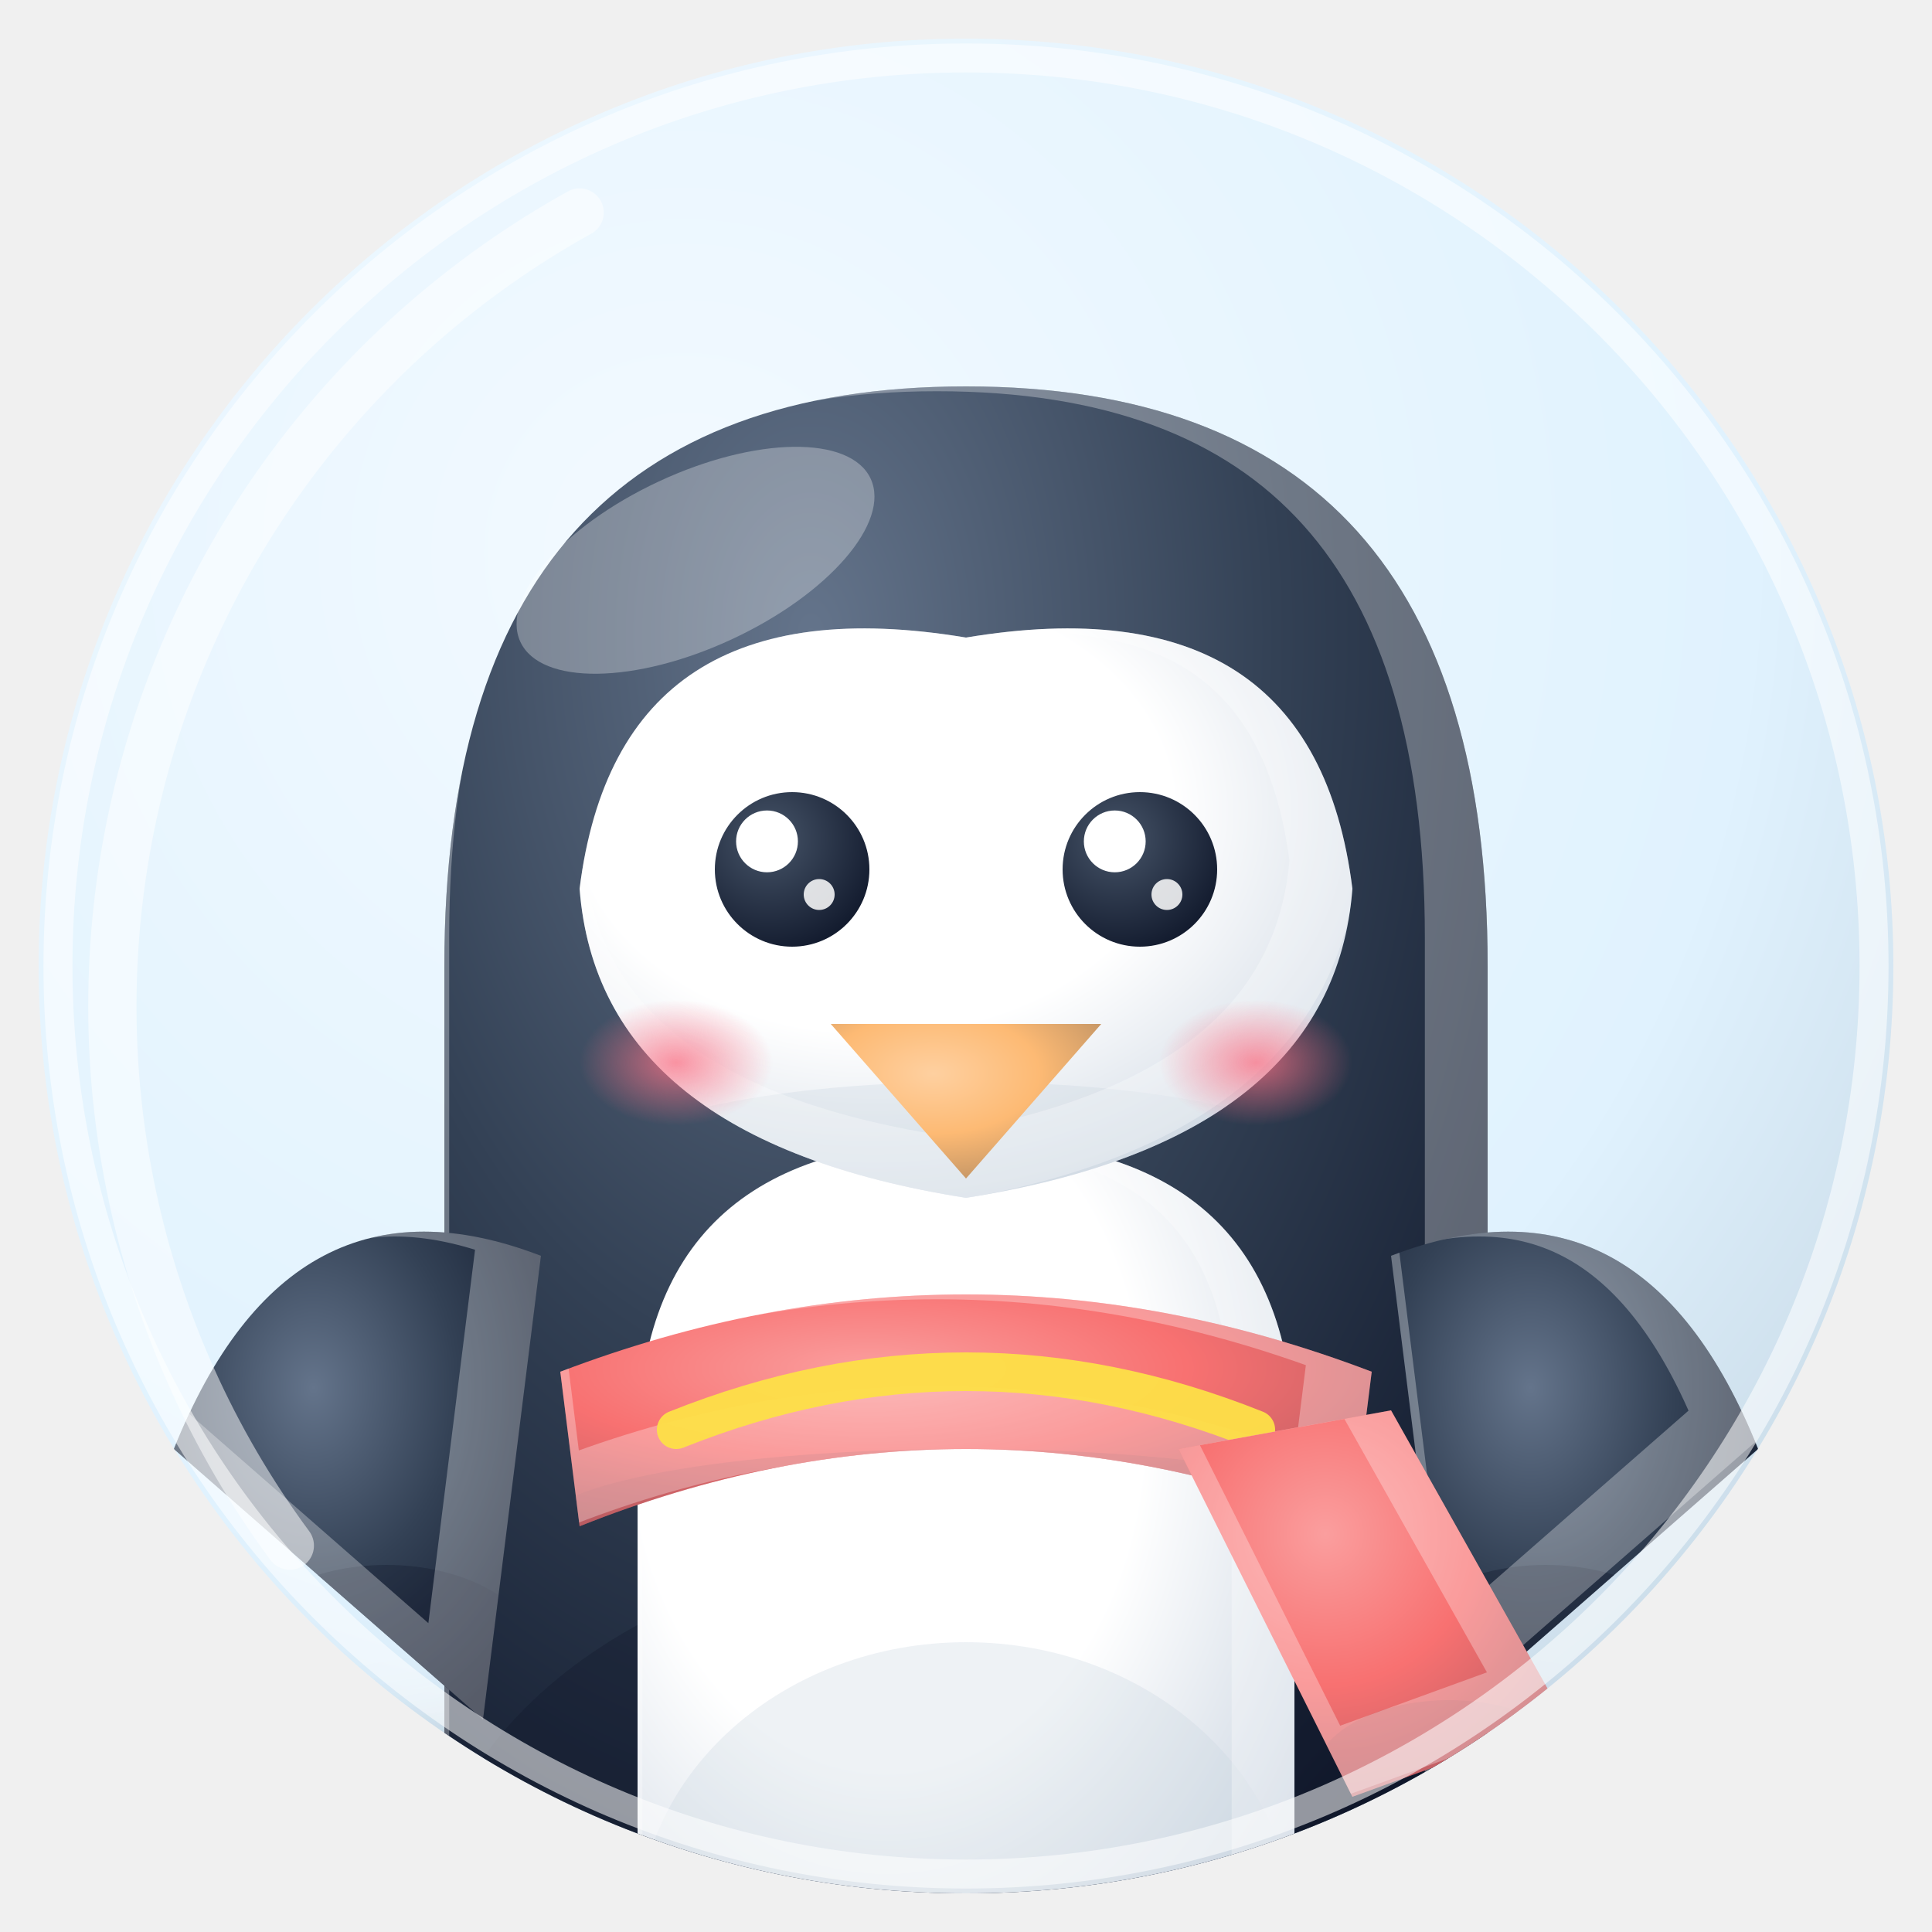
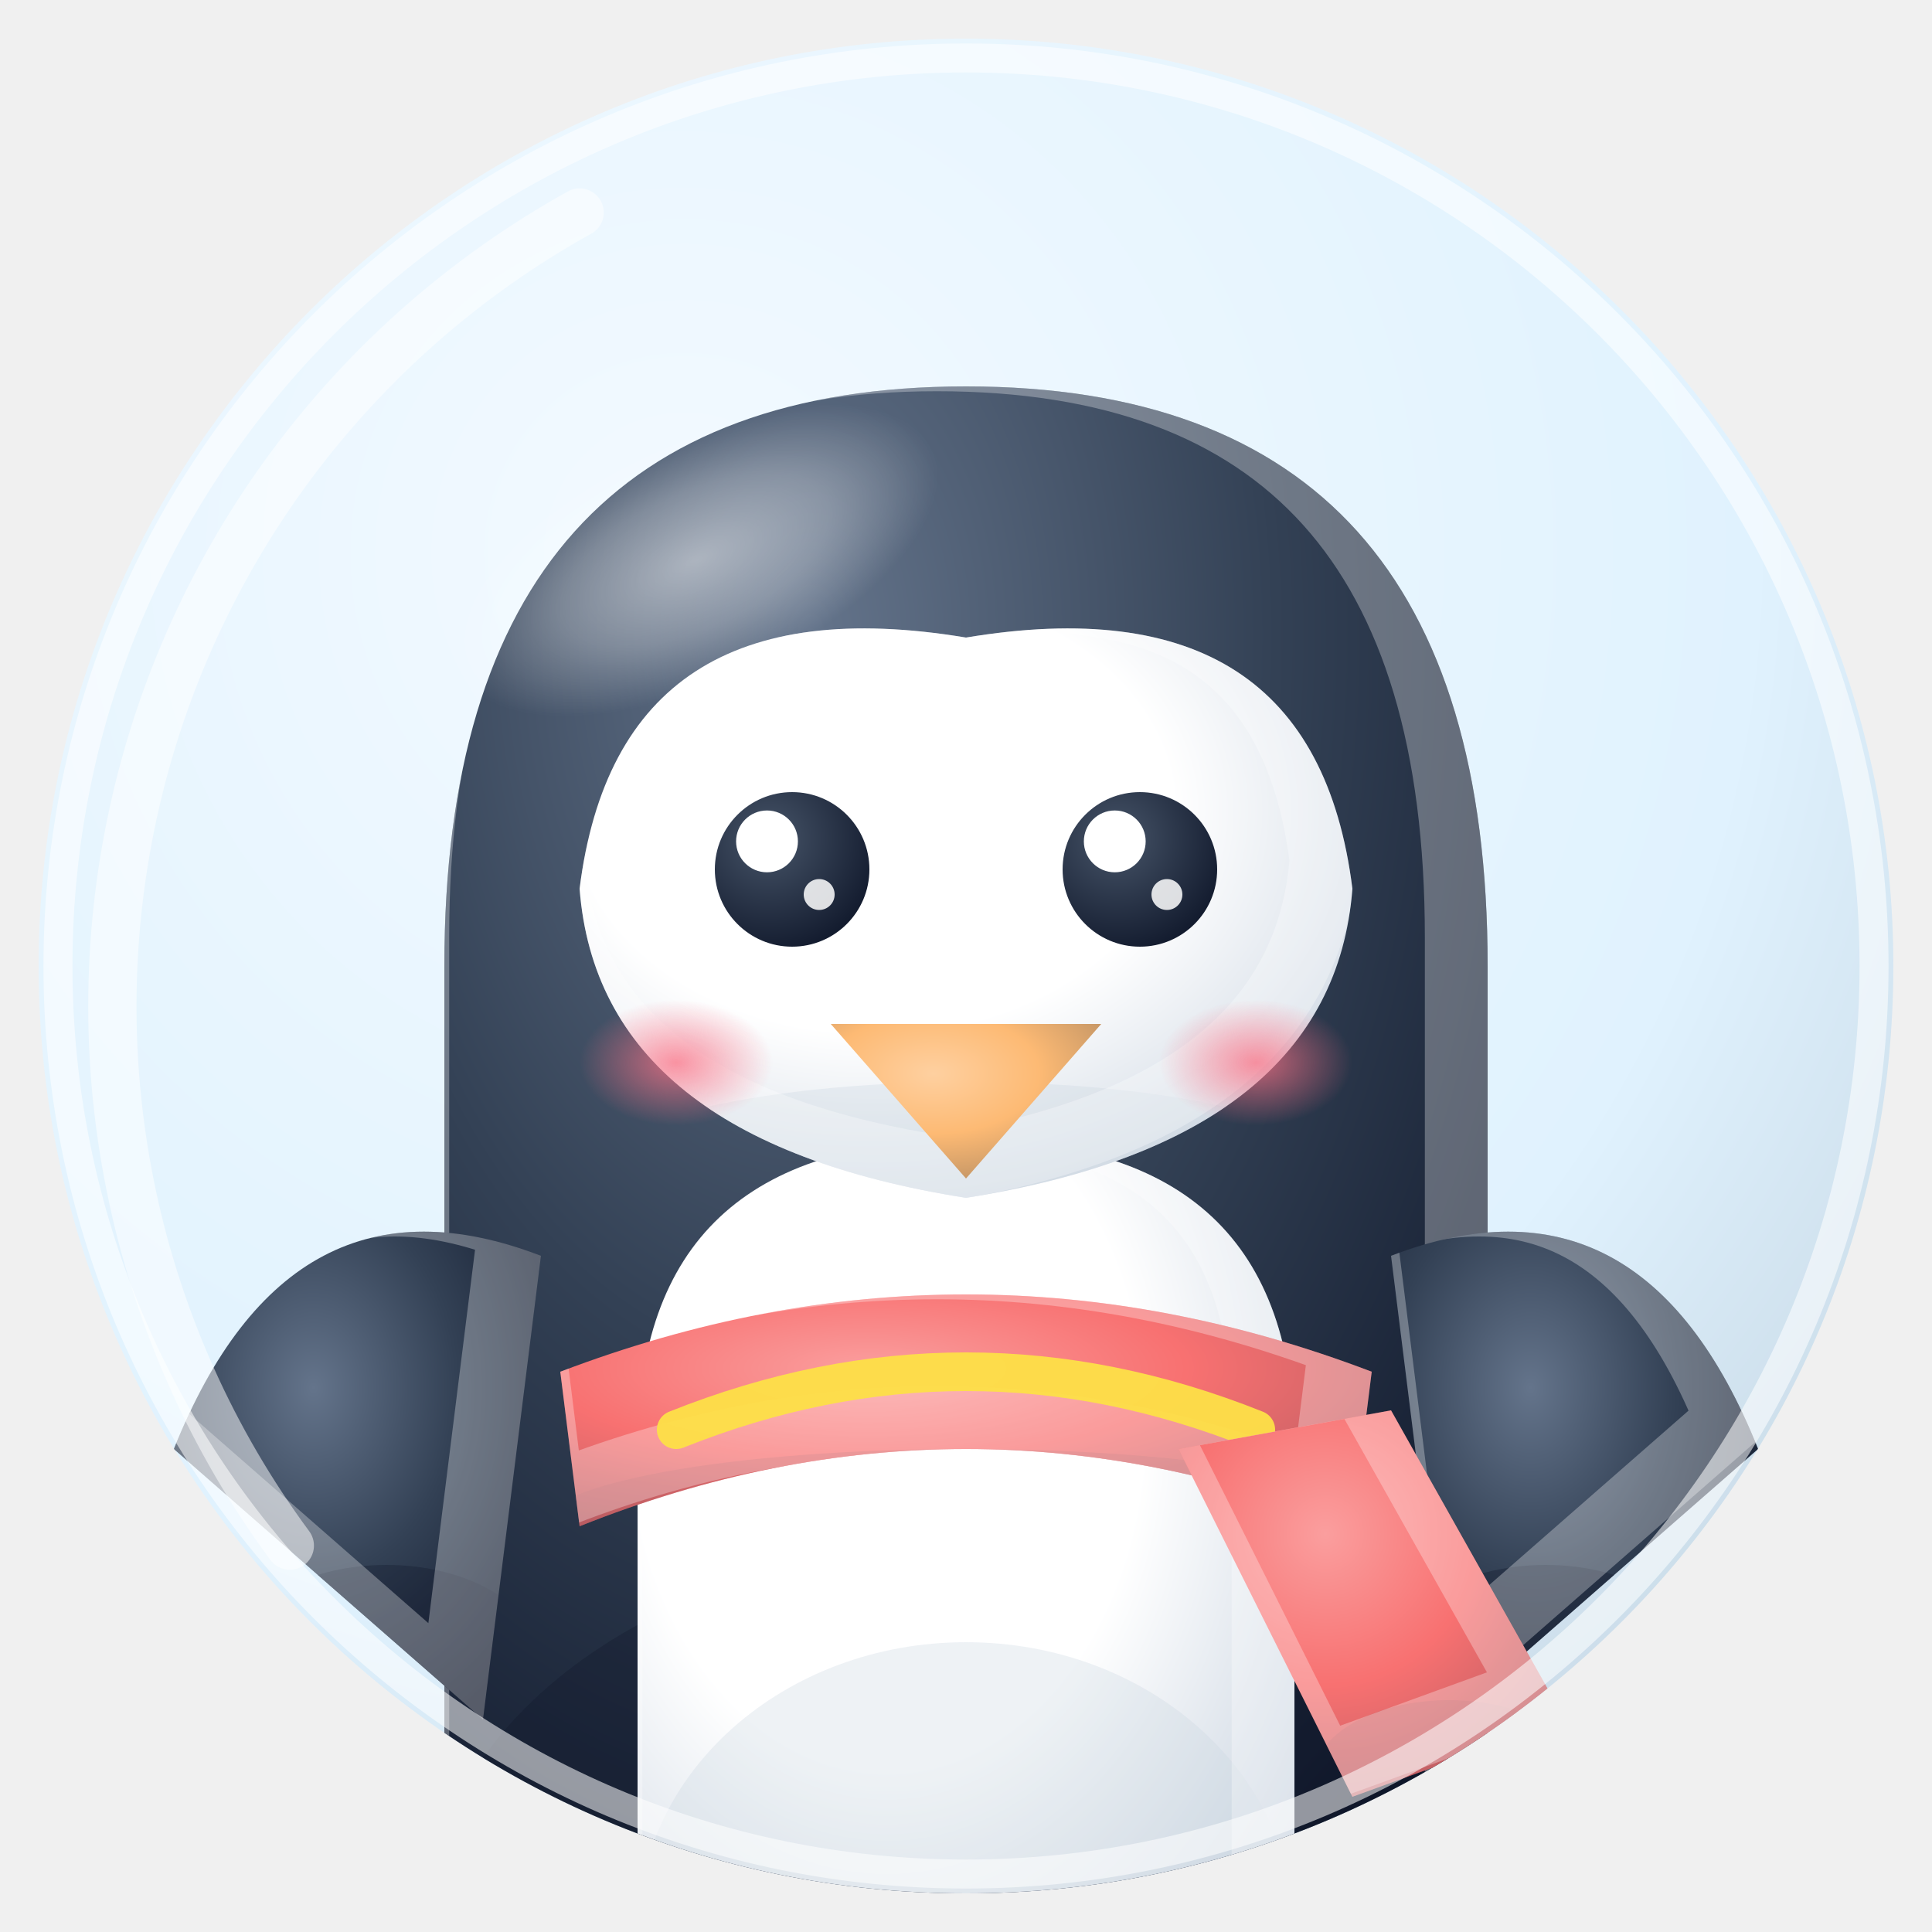
<svg xmlns="http://www.w3.org/2000/svg" viewBox="0 0 200 200" role="img" aria-labelledby="penguin-t">
  <defs>
    <radialGradient id="penguin-bg" cx="0.35" cy="0.28" r="0.95">
      <stop offset="0" stop-color="#F3FAFF" />
      <stop offset="0.6" stop-color="#E0F2FE" />
      <stop offset="1" stop-color="#B9CAD7" />
    </radialGradient>
    <clipPath id="penguin-clip">
      <circle cx="100" cy="100" r="96" />
    </clipPath>
    <filter id="penguin-blur" x="-30%" y="-80%" width="160%" height="260%">
      <feGaussianBlur stdDeviation="4" />
    </filter>
    <radialGradient id="penguin-blush" cx="0.5" cy="0.5" r="0.5">
      <stop offset="0" stop-color="#FB7185" stop-opacity="0.75" />
      <stop offset="1" stop-color="#FB7185" stop-opacity="0" />
    </radialGradient>
    <radialGradient id="penguin-eye" cx="0.35" cy="0.3" r="0.8">
      <stop offset="0" stop-color="#475569" />
      <stop offset="1" stop-color="#0F172A" />
+     </radialGradient>
+     <radialGradient id="penguin-soft" cx="0.5" cy="0.5" r="0.5">
+       <stop offset="0" stop-color="#fff" stop-opacity="1" />
+       <stop offset="0.55" stop-color="#fff" stop-opacity="0.55" />
+       <stop offset="1" stop-color="#fff" stop-opacity="0" />
    </radialGradient>
    <path id="penguin-body" d="M46 100Q46 40 100 40Q154 40 154 100V210H46Z" />
    <radialGradient id="penguin-bodyg" cx="0.35" cy="0.15" r="0.9">
      <stop offset="0" stop-color="#64748B" />
      <stop offset="0.5" stop-color="#334155" />
      <stop offset="1" stop-color="#0F172A" />
    </radialGradient>
    <clipPath id="penguin-bodyc">
      <use href="#penguin-body" />
    </clipPath>
    <path id="penguin-wingL" d="M18 150Q30 120 56 130L50 178Z" />
    <radialGradient id="penguin-wingLg" cx="0.38" cy="0.32" r="0.78">
      <stop offset="0" stop-color="#64748B" />
      <stop offset="0.5" stop-color="#334155" />
      <stop offset="1" stop-color="#0F172A" />
    </radialGradient>
    <clipPath id="penguin-wingLc">
      <use href="#penguin-wingL" />
    </clipPath>
    <path id="penguin-wingR" d="M182 150Q170 120 144 130L150 178Z" />
    <radialGradient id="penguin-wingRg" cx="0.38" cy="0.32" r="0.78">
      <stop offset="0" stop-color="#64748B" />
      <stop offset="0.5" stop-color="#334155" />
      <stop offset="1" stop-color="#0F172A" />
    </radialGradient>
    <clipPath id="penguin-wingRc">
      <use href="#penguin-wingR" />
    </clipPath>
    <path id="penguin-belly" d="M66 150Q66 118 100 118Q134 118 134 150V210H66Z" />
    <radialGradient id="penguin-bellyg" cx="0.38" cy="0.32" r="0.78">
      <stop offset="0" stop-color="#FFFFFF" />
      <stop offset="0.5" stop-color="#FFFFFF" />
      <stop offset="1" stop-color="#CBD5E1" />
    </radialGradient>
    <clipPath id="penguin-bellyc">
      <use href="#penguin-belly" />
    </clipPath>
    <path id="penguin-facew" d="M60 92Q64 60 100 66Q136 60 140 92Q138 118 100 124Q62 118 60 92Z" />
    <radialGradient id="penguin-facewg" cx="0.38" cy="0.32" r="0.78">
      <stop offset="0" stop-color="#FFFFFF" />
      <stop offset="0.5" stop-color="#FFFFFF" />
      <stop offset="1" stop-color="#CBD5E1" />
    </radialGradient>
    <clipPath id="penguin-facewc">
      <use href="#penguin-facew" />
    </clipPath>
    <radialGradient id="penguin-beak" cx="0.38" cy="0.32" r="0.78">
      <stop offset="0" stop-color="#FED0A0" />
      <stop offset="0.5" stop-color="#FDBA74" />
      <stop offset="1" stop-color="#BA8F63" />
    </radialGradient>
    <path id="penguin-scarf" d="M58 142Q100 126 142 142L140 158Q100 142 60 158Z" />
    <radialGradient id="penguin-scarfg" cx="0.38" cy="0.32" r="0.78">
      <stop offset="0" stop-color="#FA9E9E" />
      <stop offset="0.5" stop-color="#F87171" />
      <stop offset="1" stop-color="#B75B61" />
    </radialGradient>
    <clipPath id="penguin-scarfc">
      <use href="#penguin-scarf" />
    </clipPath>
    <path id="penguin-scarf2" d="M122 150L140 186L162 178L144 146Z" />
    <radialGradient id="penguin-scarf2g" cx="0.38" cy="0.32" r="0.78">
      <stop offset="0" stop-color="#FA9E9E" />
      <stop offset="0.5" stop-color="#F87171" />
      <stop offset="1" stop-color="#B75B61" />
    </radialGradient>
    <clipPath id="penguin-scarf2c">
      <use href="#penguin-scarf2" />
    </clipPath>
  </defs>
  <circle cx="100" cy="100" r="96" fill="url(#penguin-bg)" />
  <g clip-path="url(#penguin-clip)">
-     <ellipse cx="100" cy="190" rx="82" ry="14" fill="#1E293B" opacity="0.18" filter="url(#penguin-blur)" />
    <use href="#penguin-body" fill="url(#penguin-bodyg)" />
    <g clip-path="url(#penguin-bodyc)">
      <ellipse cx="100" cy="200" rx="56" ry="40" fill="#0F172A" opacity="0.32" />
      <use href="#penguin-body" fill="none" stroke="#fff" stroke-width="7" opacity="0.3" transform="translate(-3 -3)" />
    </g>
-     <ellipse cx="72" cy="58" rx="20" ry="9" fill="#fff" opacity="0.3" transform="rotate(-25 72 58)" />
+     <ellipse cx="72" cy="58" rx="27" ry="12.6" fill="url(#penguin-soft)" opacity="0.51" transform="rotate(-25 72 58)" />
    <use href="#penguin-wingL" fill="url(#penguin-wingLg)" />
    <g clip-path="url(#penguin-wingLc)">
      <ellipse cx="40" cy="172" rx="16" ry="10" fill="#0F172A" opacity="0.32" />
      <use href="#penguin-wingL" fill="none" stroke="#fff" stroke-width="7" opacity="0.3" transform="translate(-3 -3)" />
    </g>
    <use href="#penguin-wingR" fill="url(#penguin-wingRg)" />
    <g clip-path="url(#penguin-wingRc)">
      <ellipse cx="160" cy="172" rx="16" ry="10" fill="#0F172A" opacity="0.32" />
      <use href="#penguin-wingR" fill="none" stroke="#fff" stroke-width="7" opacity="0.3" transform="translate(-3 -3)" />
    </g>
    <use href="#penguin-belly" fill="url(#penguin-bellyg)" />
    <g clip-path="url(#penguin-bellyc)">
      <ellipse cx="100" cy="200" rx="34" ry="30" fill="#CBD5E1" opacity="0.32" />
      <use href="#penguin-belly" fill="none" stroke="#fff" stroke-width="7" opacity="0.3" transform="translate(-3 -3)" />
    </g>
-     <ellipse cx="84" cy="134" rx="10" ry="5" fill="#fff" opacity="0.6" transform="rotate(-25 84 134)" />
+     <ellipse cx="84" cy="134" rx="13.5" ry="7" fill="url(#penguin-soft)" opacity="1" transform="rotate(-25 84 134)" />
    <use href="#penguin-facew" fill="url(#penguin-facewg)" />
    <g clip-path="url(#penguin-facewc)">
      <ellipse cx="100" cy="122" rx="40" ry="10" fill="#CBD5E1" opacity="0.32" />
      <use href="#penguin-facew" fill="none" stroke="#fff" stroke-width="7" opacity="0.3" transform="translate(-3 -3)" />
    </g>
-     <ellipse cx="80" cy="78" rx="14" ry="6" fill="#fff" opacity="0.6" transform="rotate(-25 80 78)" />
+     <ellipse cx="80" cy="78" rx="18.9" ry="8.4" fill="url(#penguin-soft)" opacity="1" transform="rotate(-25 80 78)" />
    <path d="M86 106L114 106L100 122Z" fill="url(#penguin-beak)" />
    <ellipse cx="70" cy="110" rx="10" ry="6.5" fill="url(#penguin-blush)" />
    <ellipse cx="130" cy="110" rx="10" ry="6.5" fill="url(#penguin-blush)" />
    <circle cx="82" cy="90" r="8" fill="url(#penguin-eye)" />
    <circle cx="79.4" cy="87.1" r="3.2" fill="#fff" />
    <circle cx="84.8" cy="92.6" r="1.6" fill="#fff" opacity=".85" />
    <circle cx="118" cy="90" r="8" fill="url(#penguin-eye)" />
    <circle cx="115.4" cy="87.1" r="3.2" fill="#fff" />
    <circle cx="120.8" cy="92.6" r="1.6" fill="#fff" opacity=".85" />
    <use href="#penguin-scarf" fill="url(#penguin-scarfg)" />
    <g clip-path="url(#penguin-scarfc)">
      <ellipse cx="100" cy="158" rx="44" ry="8" fill="#B75B61" opacity="0.32" />
      <use href="#penguin-scarf" fill="none" stroke="#fff" stroke-width="7" opacity="0.3" transform="translate(-3 -3)" />
      <path d="M70 148Q100 136 130 148" fill="none" stroke="#FDE047" stroke-width="4" stroke-linecap="round" stroke-linejoin="round" opacity="0.95" />
    </g>
    <use href="#penguin-scarf2" fill="url(#penguin-scarf2g)" />
    <g clip-path="url(#penguin-scarf2c)">
      <ellipse cx="150" cy="184" rx="14" ry="8" fill="#B75B61" opacity="0.32" />
      <use href="#penguin-scarf2" fill="none" stroke="#fff" stroke-width="7" opacity="0.3" transform="translate(-3 -3)" />
    </g>
  </g>
  <circle cx="100" cy="100" r="94" fill="none" stroke="#fff" stroke-opacity=".55" stroke-width="3" />
  <path d="M30 160A94 94 0 0 1 60 22" fill="none" stroke="#fff" stroke-opacity=".5" stroke-width="5" stroke-linecap="round" />
</svg>
